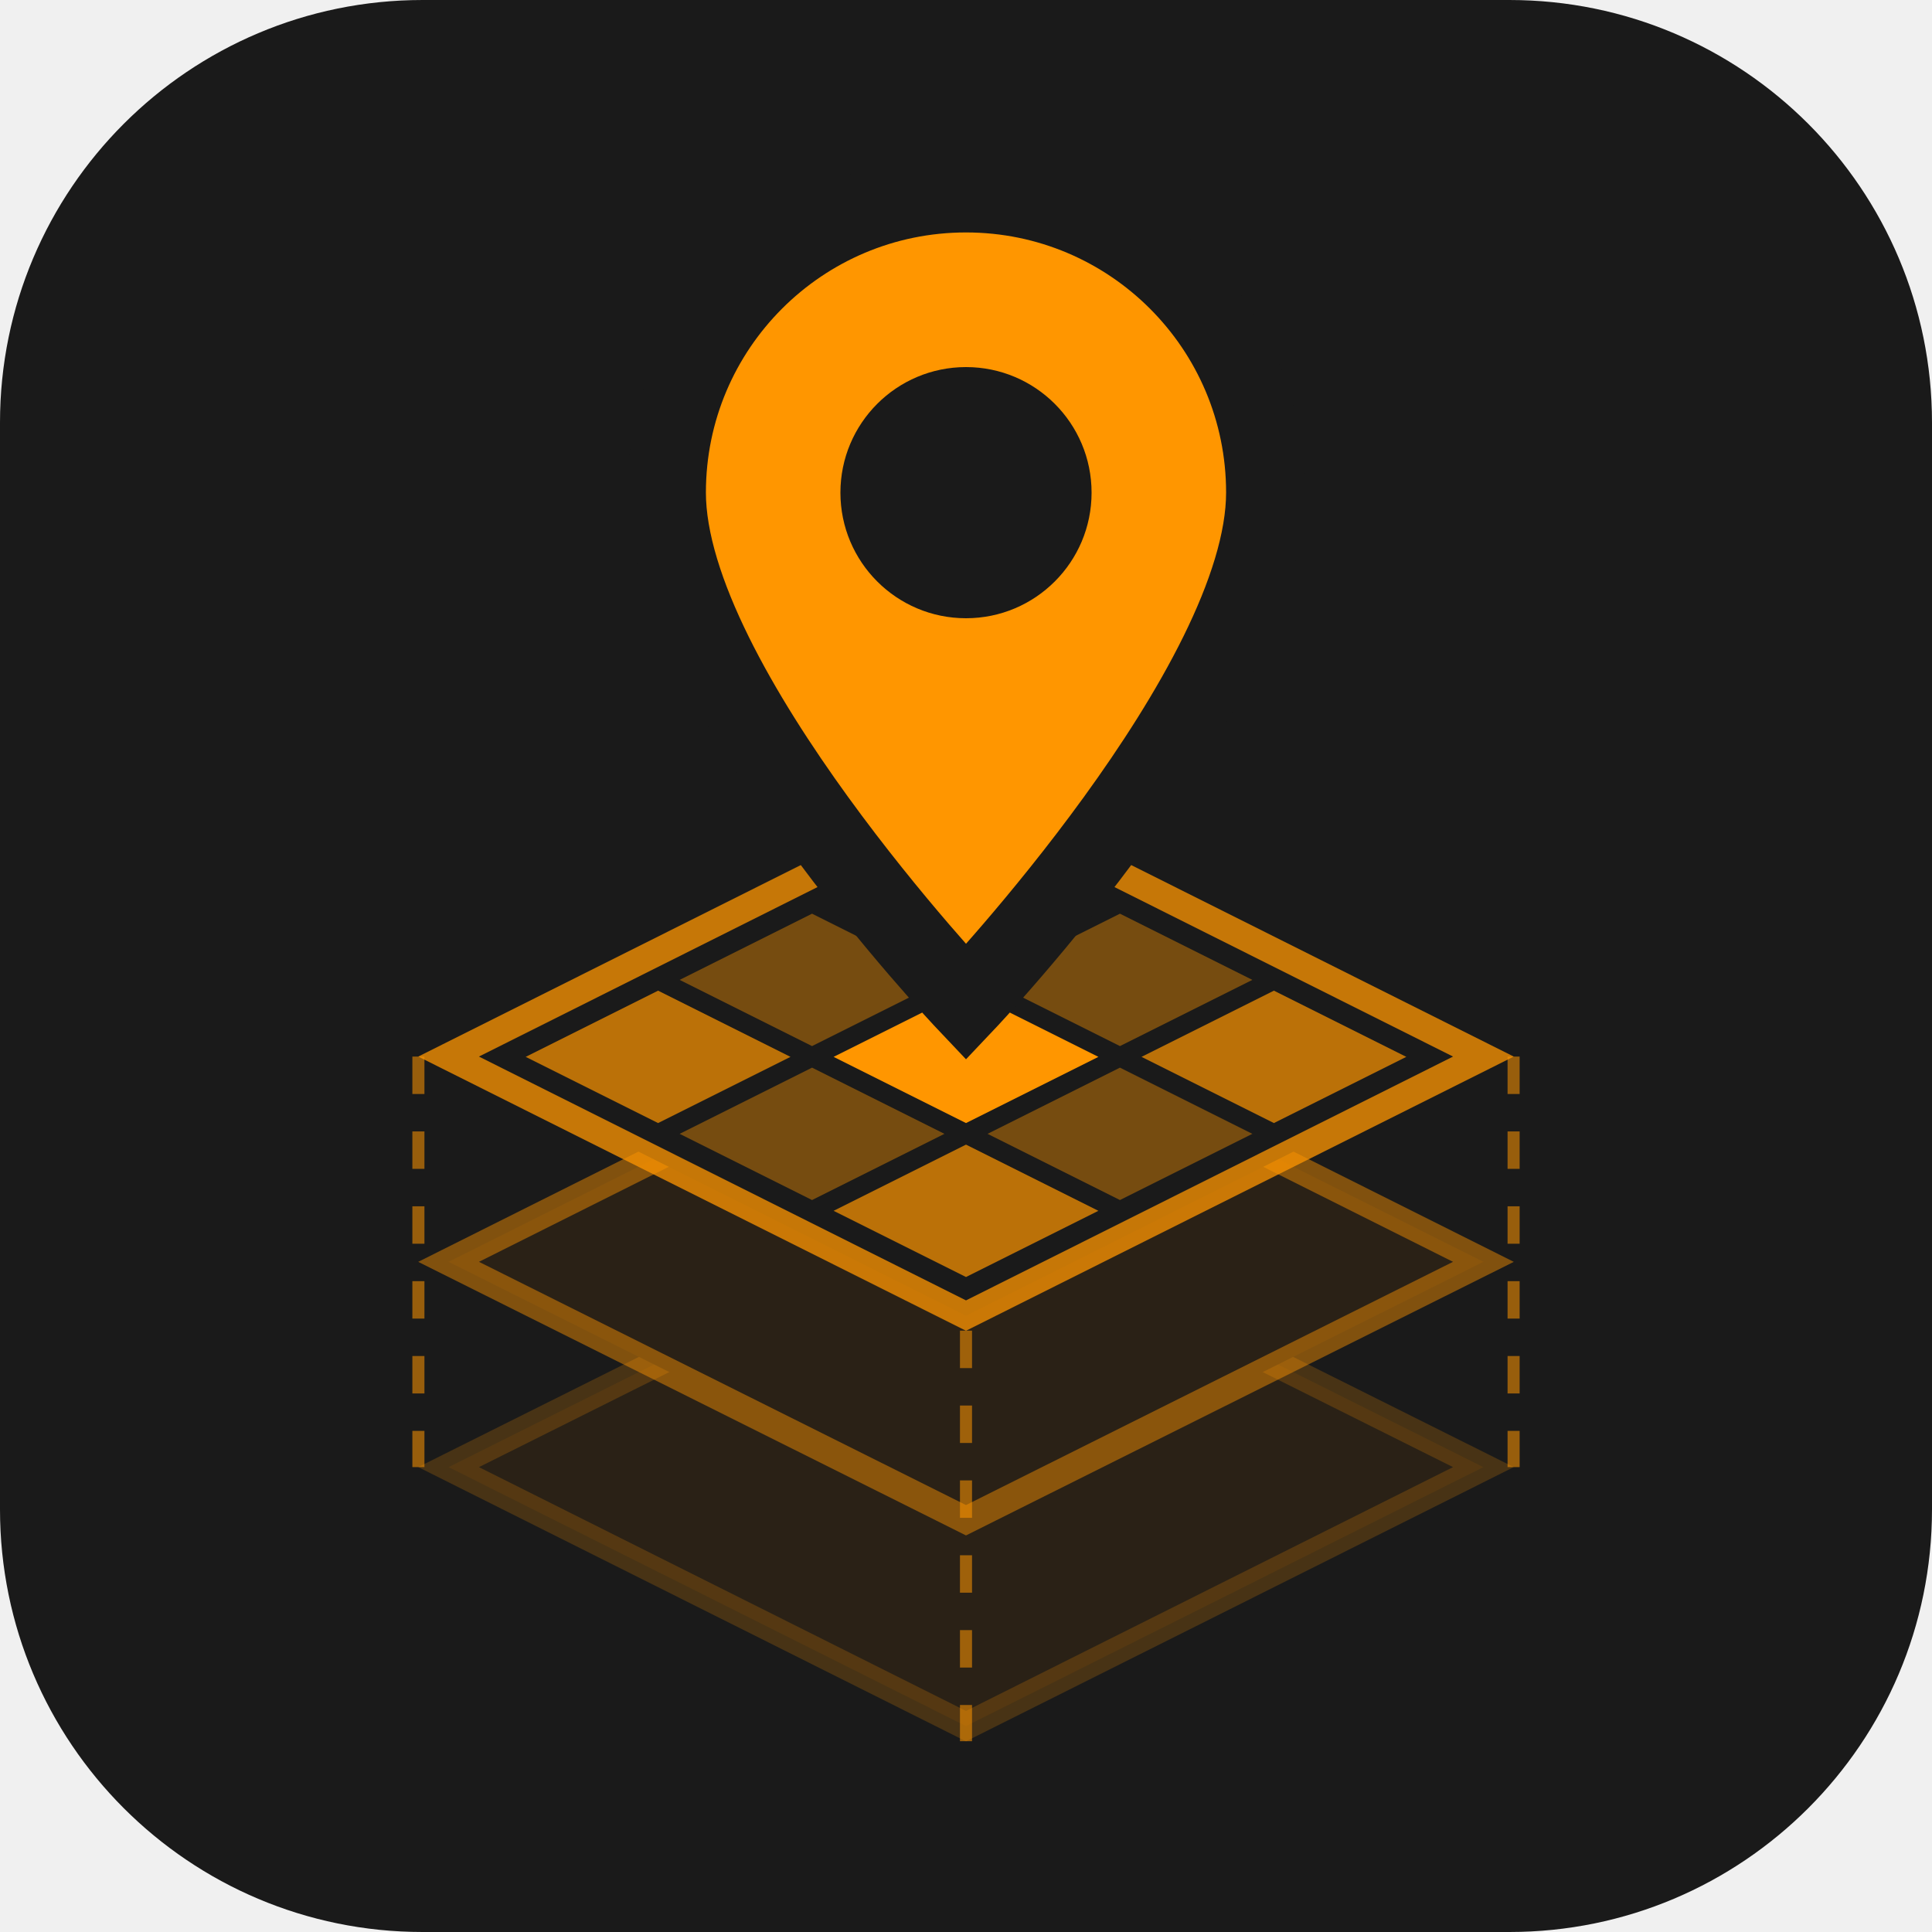
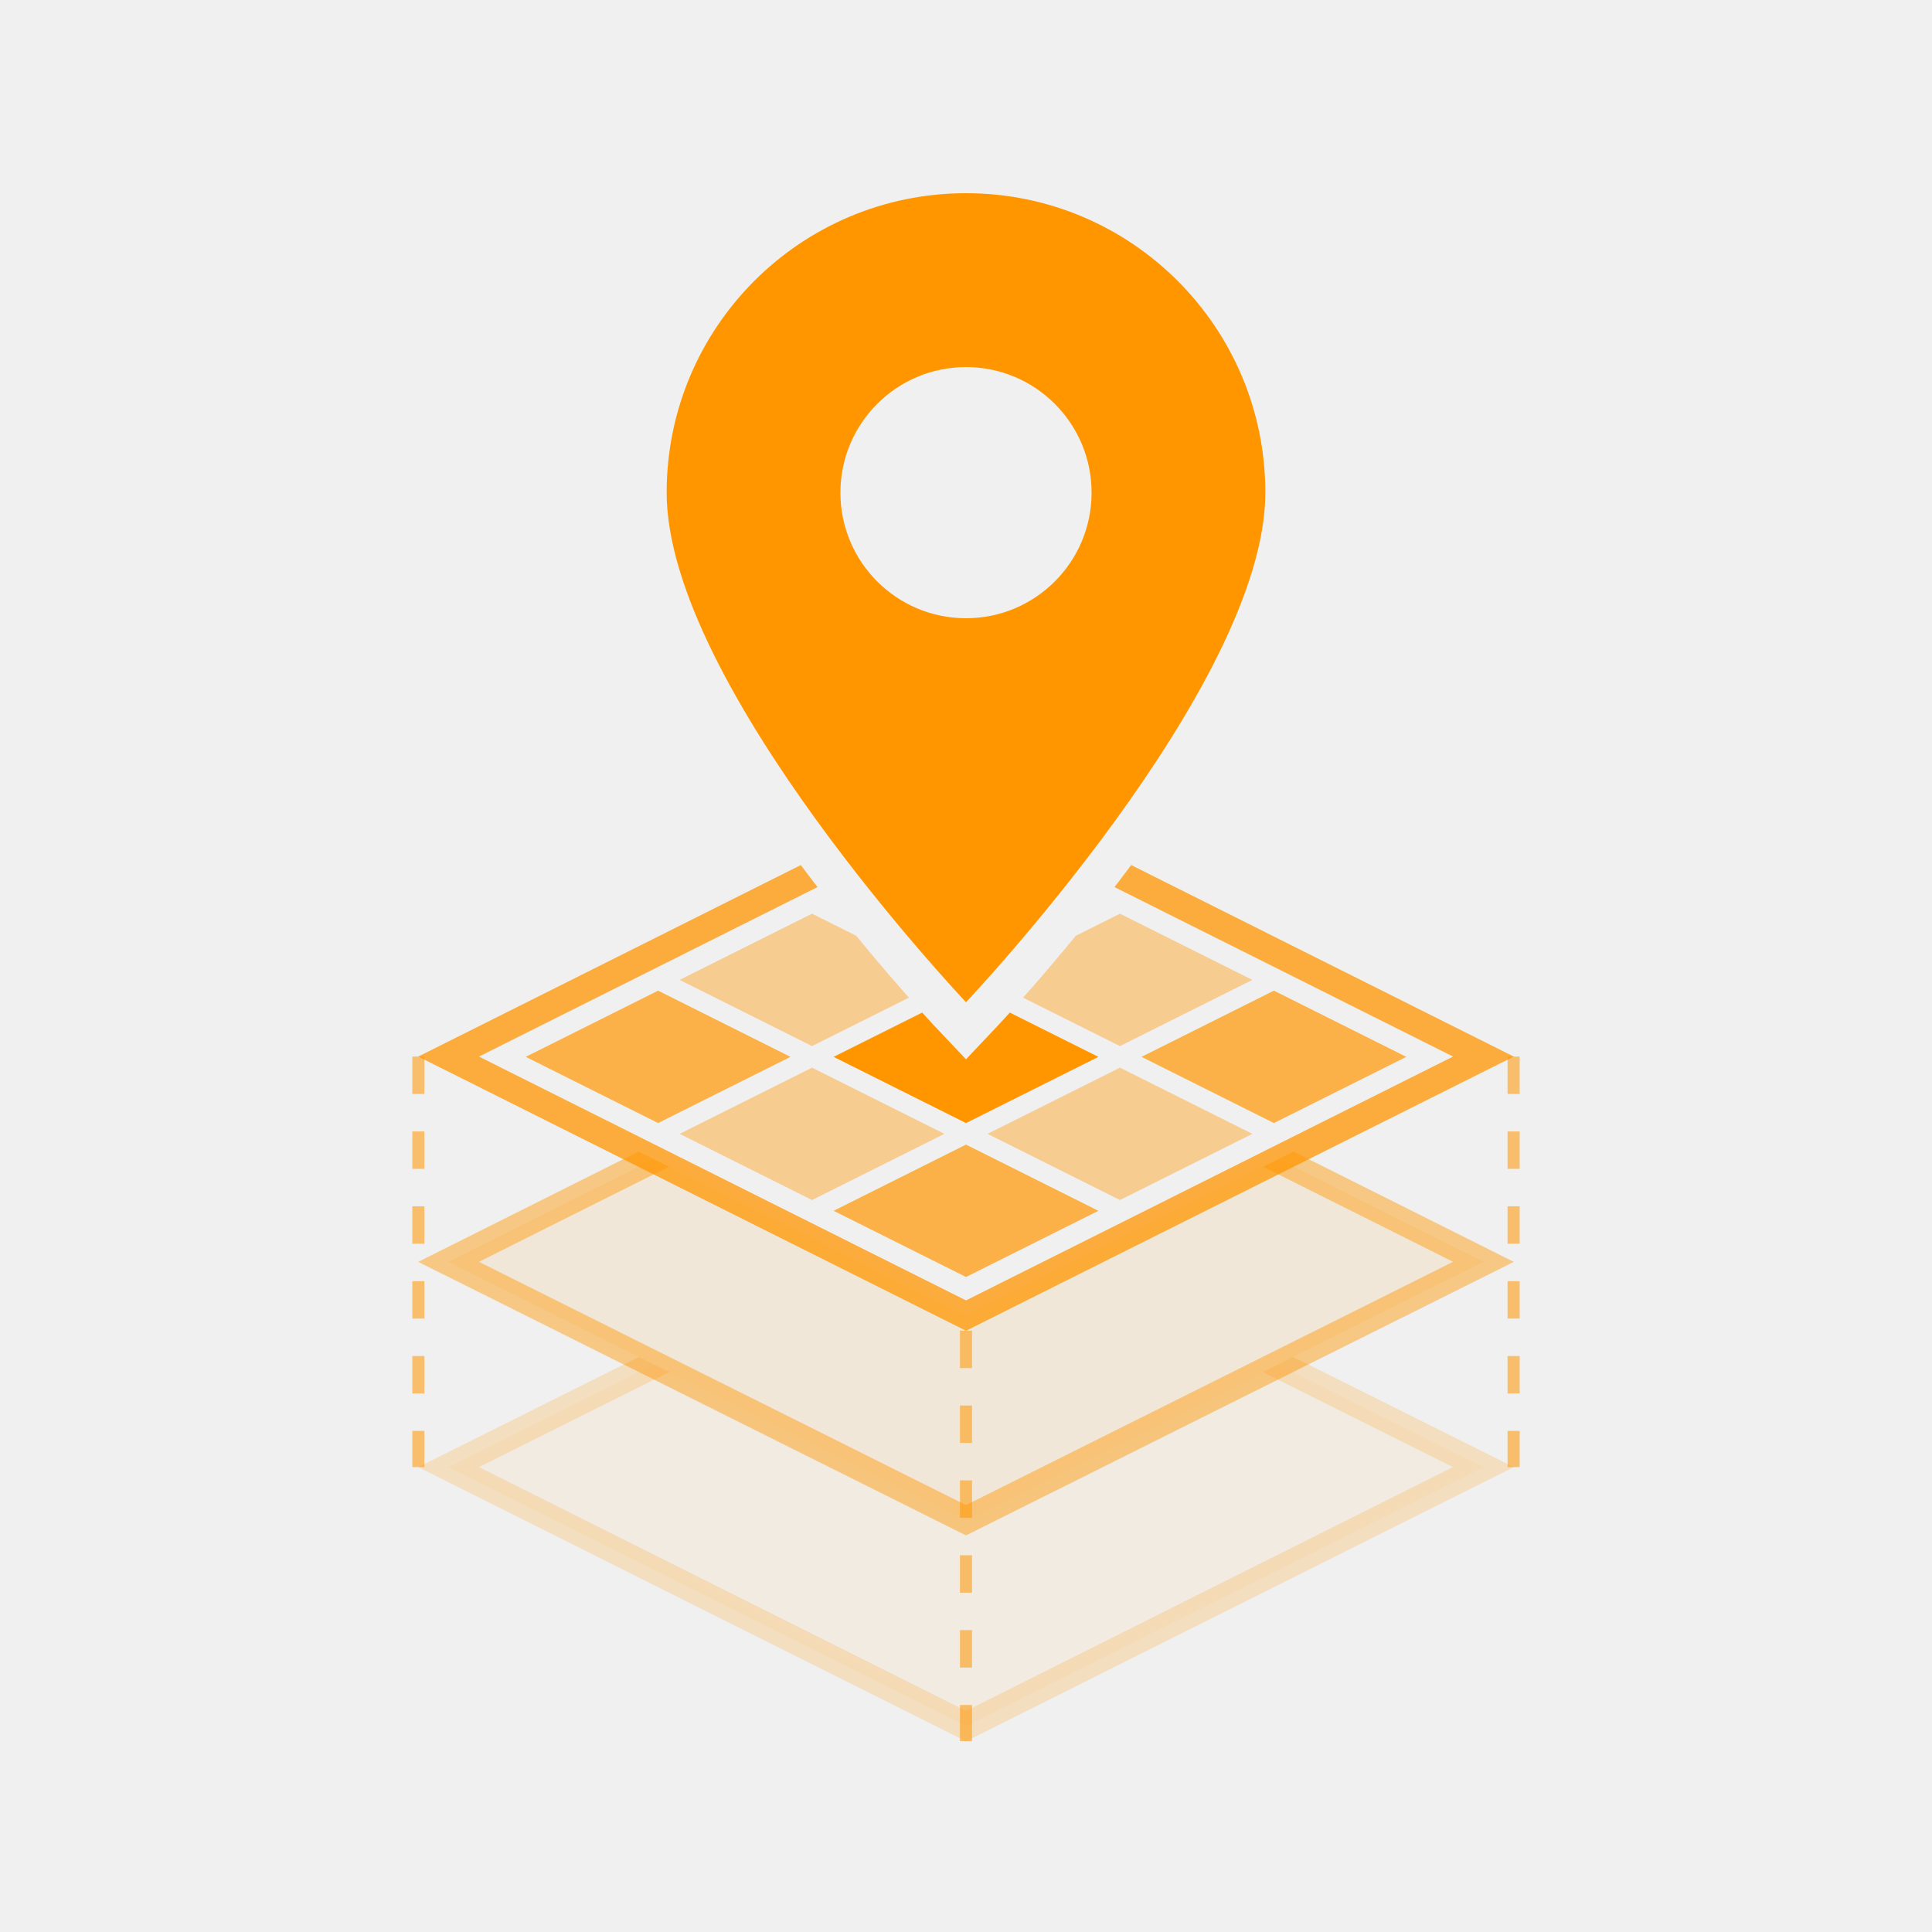
<svg xmlns="http://www.w3.org/2000/svg" viewBox="0 0 32 32">
-   <rect width="32" height="32" rx="7" fill="#1a1a1a" />
-   <path d="M6.93 17.5V24.3" stroke="#FF9600" stroke-width="0.2" stroke-dasharray="0.62 0.62" opacity=".55" />
-   <path d="M25.07 17.5V24.3" stroke="#FF9600" stroke-width="0.2" stroke-dasharray="0.62 0.62" opacity=".55" />
-   <path d="M7.43 24.3L16 20.02L24.57 24.3L16 28.59z" fill="#2a2116" stroke="#FF9600" stroke-opacity="0.2" stroke-width="0.45" stroke-linejoin="miter" />
-   <path d="M7.43 20.9L16 16.61L24.57 20.9L16 25.18z" fill="#2a2116" stroke="#FF9600" stroke-opacity="0.45" stroke-width="0.45" stroke-linejoin="miter" />
-   <path d="M7.43 17.5L16 13.21L24.57 17.5L16 21.79z" fill="#1a1a1a" />
-   <g transform="matrix(2.55 1.275 -2.55 1.275 16 13.68)">
-     <rect x="0.07" y="0.07" width=".86" height=".86" fill="#FF9600" opacity="0.7" />
-     <rect x="1.07" y="0.07" width=".86" height=".86" fill="#FF9600" opacity="0.4" />
-     <rect x="2.07" y="0.07" width=".86" height=".86" fill="#FF9600" opacity="0.7" />
-     <rect x="0.07" y="1.07" width=".86" height=".86" fill="#FF9600" opacity="0.4" />
-     <rect x="1.07" y="1.07" width=".86" height=".86" fill="#FF9600" />
-     <rect x="2.07" y="1.07" width=".86" height=".86" fill="#FF9600" opacity="0.4" />
-     <rect x="0.07" y="2.07" width=".86" height=".86" fill="#FF9600" opacity="0.7" />
-     <rect x="1.07" y="2.07" width=".86" height=".86" fill="#FF9600" opacity="0.4" />
-     <rect x="2.07" y="2.07" width=".86" height=".86" fill="#FF9600" opacity="0.7" />
+   <defs>
+     <path id="pin" d="M16 16.6s-4.958 -5.234 -4.958 -8.442a4.958 4.958 0 0 1 9.916 0c0 3.208 -4.958 8.442 -4.958 8.442z" />
+     <path id="dTop" d="M7.43 17.5L16 13.21L24.57 17.5L16 21.79z" />
+     <path id="dMid" d="M7.43 20.9L16 16.61L24.57 20.9L16 25.18z" />
+     <mask id="mPin" maskUnits="userSpaceOnUse" x="0" y="0" width="32" height="32">
+       <rect width="32" height="32" fill="#fff" />
+       <use href="#pin" fill="#000" stroke="#000" stroke-width="1.3" />
+     </mask>
+     <mask id="mTop" maskUnits="userSpaceOnUse" x="0" y="0" width="32" height="32">
+       <rect width="32" height="32" fill="#fff" />
+       <use href="#dTop" fill="#000" />
+     </mask>
+     <mask id="mMid" maskUnits="userSpaceOnUse" x="0" y="0" width="32" height="32">
+       <rect width="32" height="32" fill="#fff" />
+       <use href="#dMid" fill="#000" />
+     </mask>
+     <mask id="mHole" maskUnits="userSpaceOnUse" x="0" y="0" width="32" height="32">
+       <rect width="32" height="32" fill="#fff" />
+       <circle cx="16" cy="8.16" r="2.08" fill="#000" />
+     </mask>
+   </defs>
+   <g mask="url(#mPin)">
+     <g mask="url(#mTop)">
+       <g mask="url(#mMid)">
+         <path d="M6.93 17.5V24.3M25.07 17.5V24.3" stroke="#FF9600" stroke-width="0.2" stroke-dasharray="0.62 0.62" opacity=".55" />
+         <path d="M7.43 24.3L16 20.02L24.57 24.3L16 28.59z" fill="#FF9600" fill-opacity=".06" stroke="#FF9600" stroke-opacity="0.2" stroke-width="0.45" />
+       </g>
+       <use href="#dMid" fill="#FF9600" fill-opacity=".1" stroke="#FF9600" stroke-opacity="0.45" stroke-width="0.45" />
+     </g>
+     <g transform="matrix(2.55 1.275 -2.55 1.275 16 13.68)" fill="#FF9600">
+       <rect x="0.07" y="0.07" width=".86" height=".86" opacity="0.7" />
+       <rect x="1.07" y="0.07" width=".86" height=".86" opacity="0.4" />
+       <rect x="2.07" y="0.07" width=".86" height=".86" opacity="0.7" />
+       <rect x="0.07" y="1.07" width=".86" height=".86" opacity="0.4" />
+       <rect x="1.07" y="1.07" width=".86" height=".86" />
+       <rect x="2.07" y="1.07" width=".86" height=".86" opacity="0.4" />
+       <rect x="0.07" y="2.07" width=".86" height=".86" opacity="0.7" />
+       <rect x="1.07" y="2.07" width=".86" height=".86" opacity="0.4" />
+       <rect x="2.07" y="2.07" width=".86" height=".86" opacity="0.7" />
+     </g>
+     <use href="#dTop" fill="none" stroke="#FF9600" stroke-opacity="0.75" stroke-width="0.45" />
+     <path d="M16 22.04V28.84" stroke="#FF9600" stroke-width="0.2" stroke-dasharray="0.62 0.62" opacity=".55" />
  </g>
-   <path d="M7.43 17.5L16 13.21L24.57 17.5L16 21.79z" fill="none" stroke="#FF9600" stroke-opacity="0.75" stroke-width="0.45" stroke-linejoin="miter" />
-   <path d="M16 22.04V28.84" stroke="#FF9600" stroke-width="0.2" stroke-dasharray="0.62 0.62" opacity=".55" />
-   <path d="M16 16.6s-4.958 -5.234 -4.958 -8.442a4.958 4.958 0 0 1 9.916 0c0 3.208 -4.958 8.442 -4.958 8.442z" fill="#FF9600" stroke="#1a1a1a" stroke-width="1.3" />
-   <circle cx="16" cy="8.16" r="2.08" fill="#1a1a1a" />
+   <use href="#pin" fill="#FF9600" mask="url(#mHole)" />
</svg>
